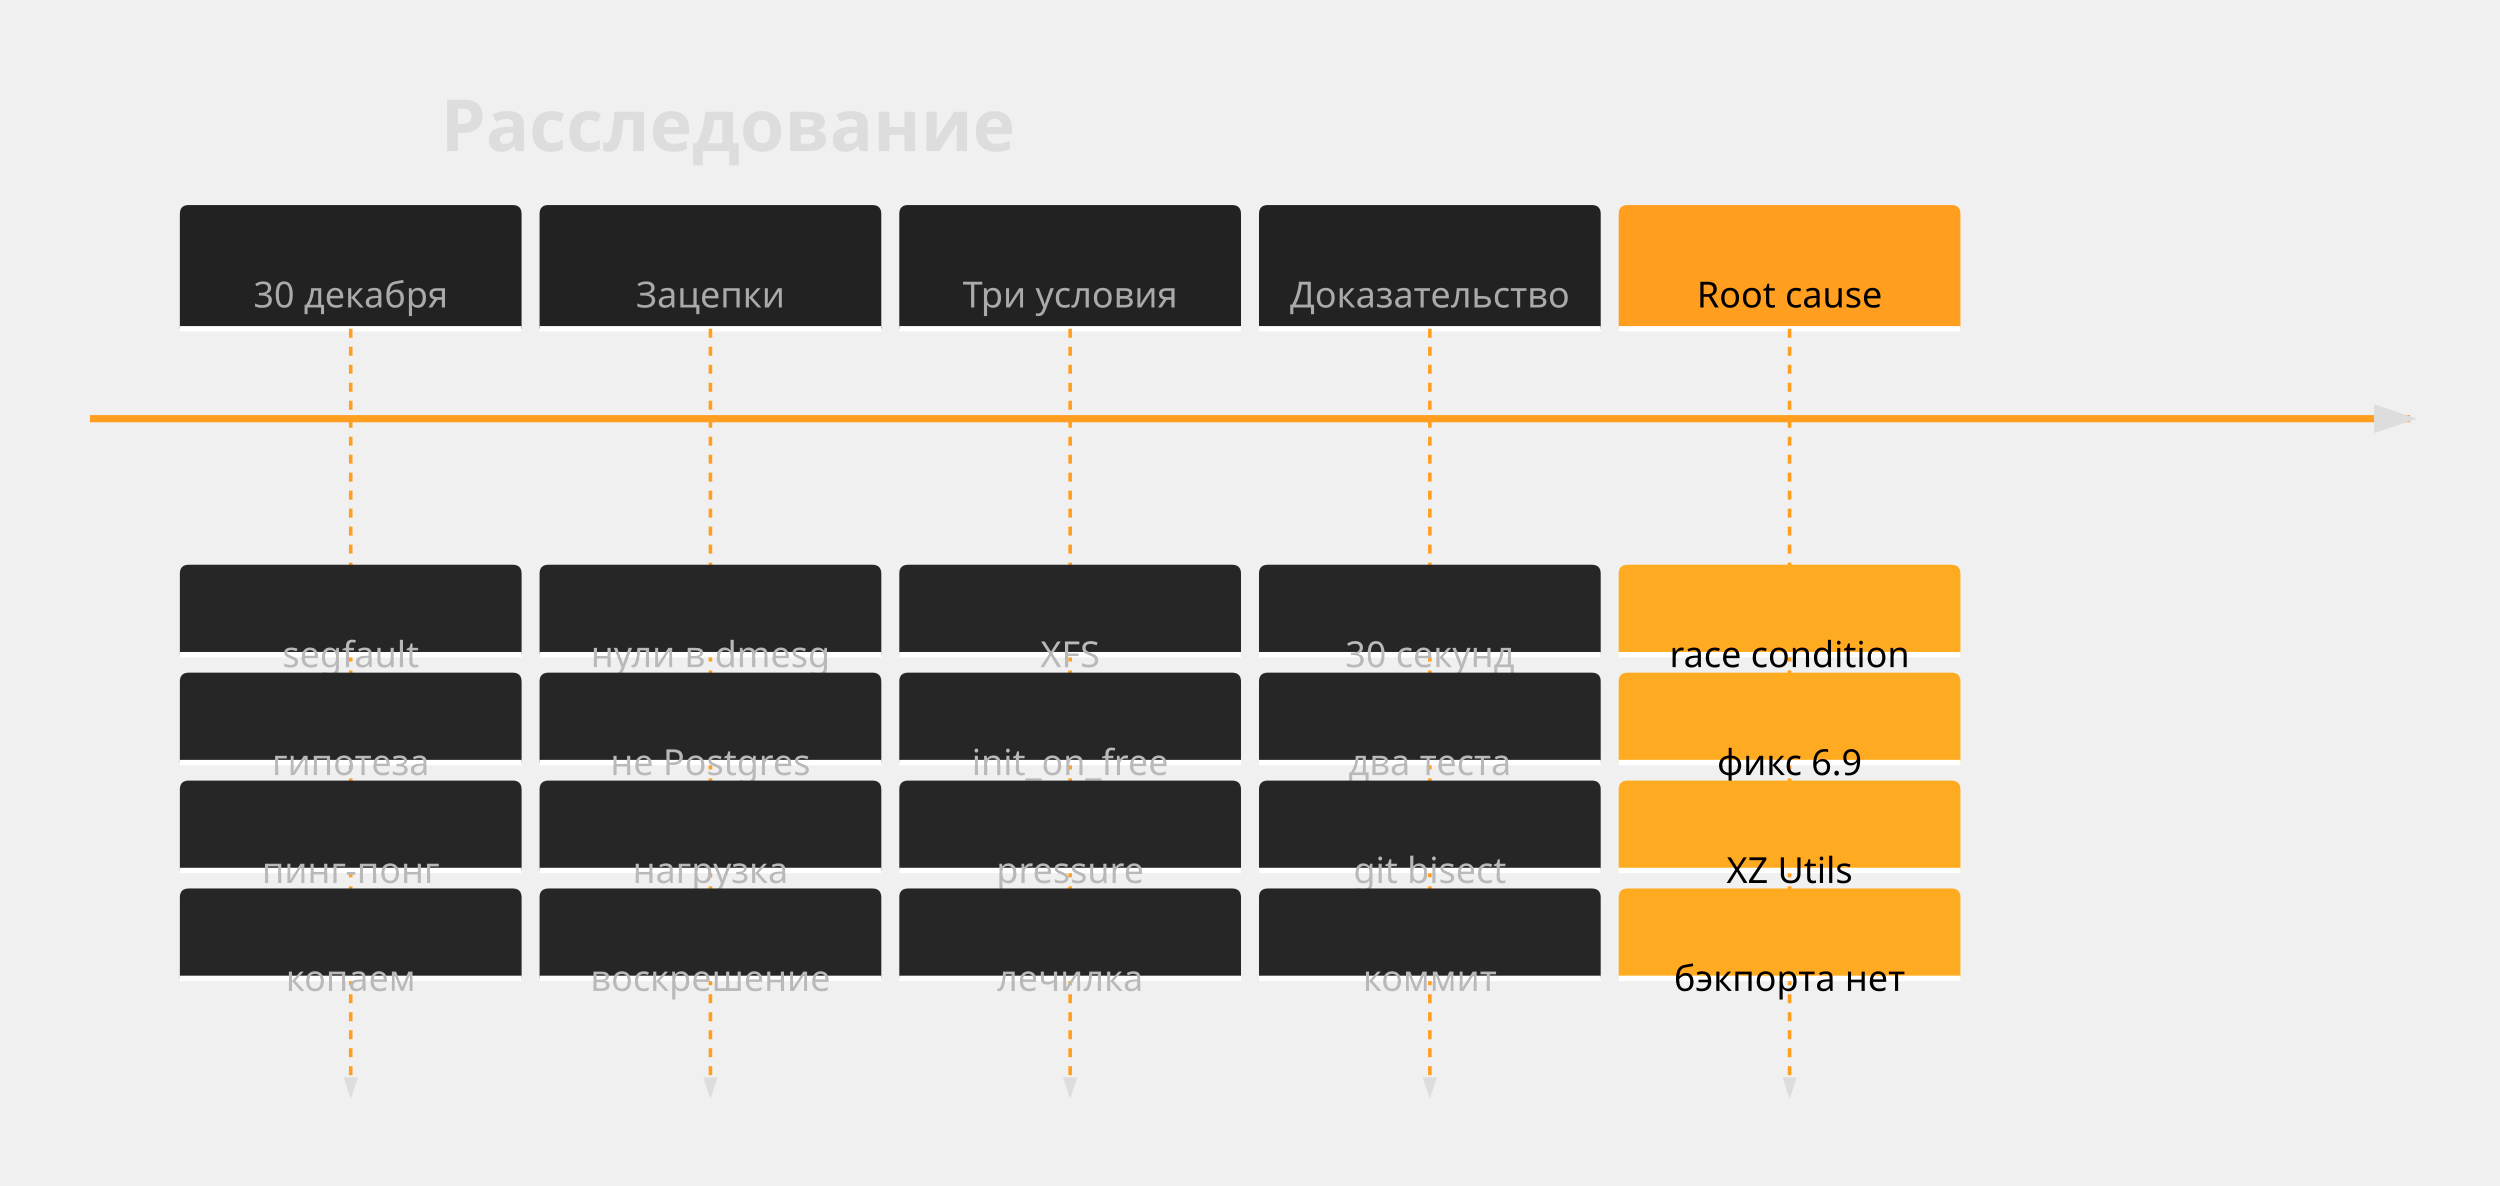
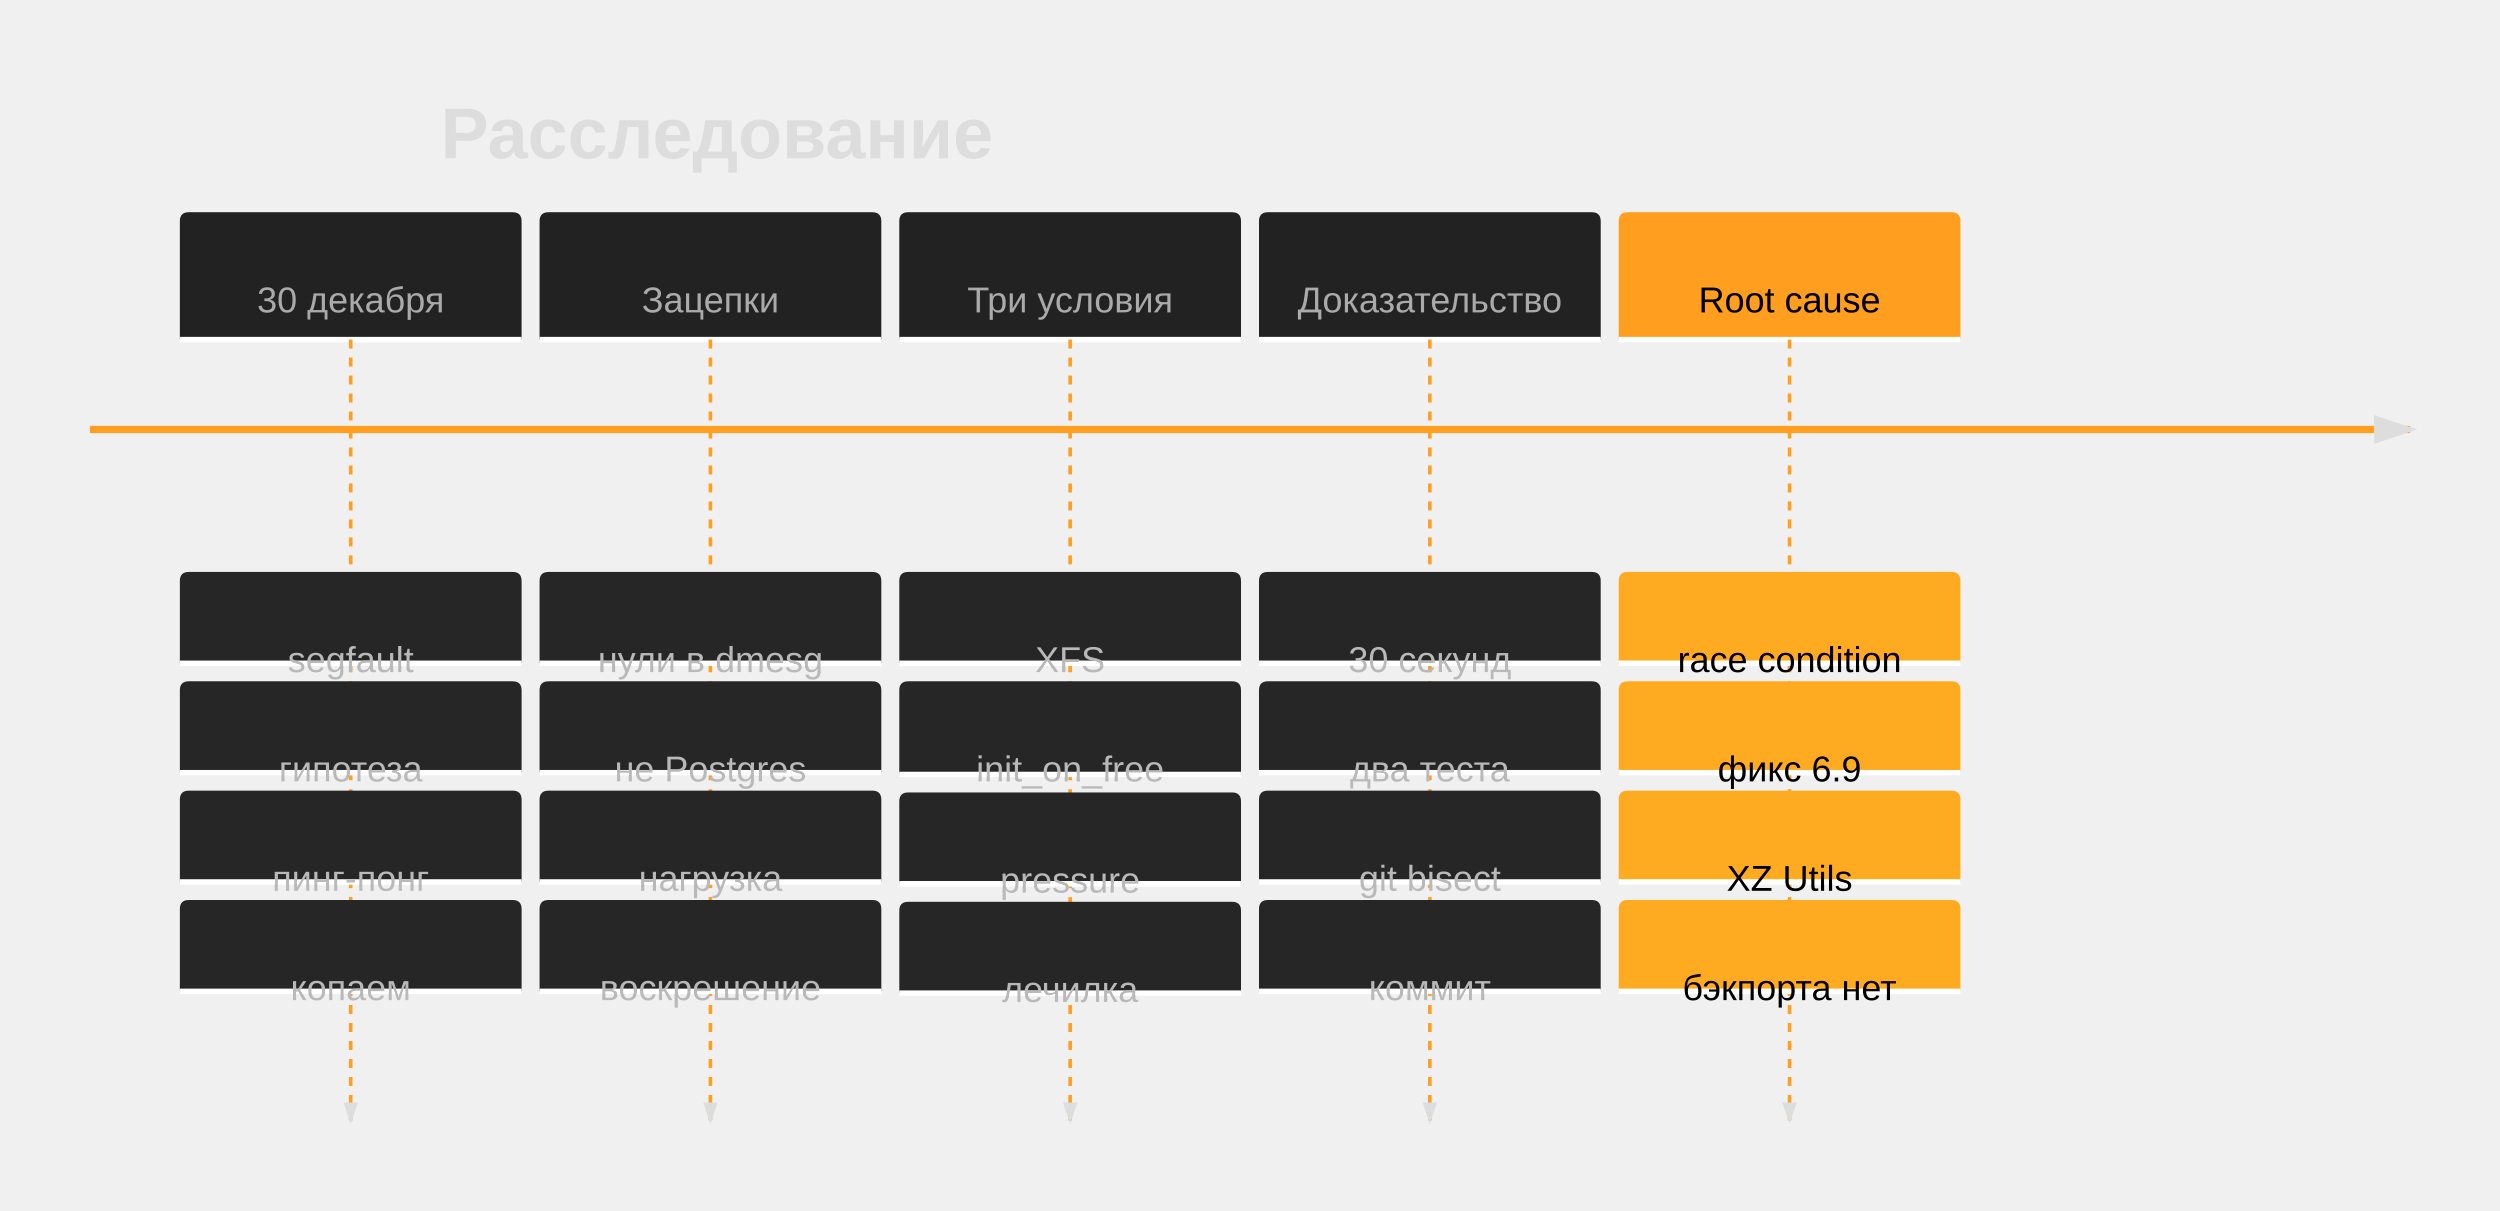
- <svg xmlns="http://www.w3.org/2000/svg" id="my-svg" width="100%" style="max-width: 1390px; background-color: transparent;" viewBox="100 -64 1390 659" role="graphics-document document" aria-roledescription="timeline">
-   <style>#my-svg{font-family:verdana;font-size:20px;fill:#ddd;}@keyframes edge-animation-frame{from{stroke-dashoffset:0;}}@keyframes dash{to{stroke-dashoffset:0;}}#my-svg .edge-animation-slow{stroke-dasharray:9,5!important;stroke-dashoffset:900;animation:dash 50s linear infinite;stroke-linecap:round;}#my-svg .edge-animation-fast{stroke-dasharray:9,5!important;stroke-dashoffset:900;animation:dash 20s linear infinite;stroke-linecap:round;}#my-svg .error-icon{fill:#111111;}#my-svg .error-text{fill:#fff;stroke:#fff;}#my-svg .edge-thickness-normal{stroke-width:1px;}#my-svg .edge-thickness-thick{stroke-width:3.5px;}#my-svg .edge-pattern-solid{stroke-dasharray:0;}#my-svg .edge-thickness-invisible{stroke-width:0;fill:none;}#my-svg .edge-pattern-dashed{stroke-dasharray:3;}#my-svg .edge-pattern-dotted{stroke-dasharray:2;}#my-svg .marker{fill:#ff9e1f;stroke:#ff9e1f;}#my-svg .marker.cross{stroke:#ff9e1f;}#my-svg svg{font-family:verdana;font-size:20px;}#my-svg p{margin:0;}#my-svg .edge{stroke-width:3;}#my-svg .section--1 rect,#my-svg .section--1 path,#my-svg .section--1 circle,#my-svg .section--1 path{fill:#222;}#my-svg .section--1 text{fill:#aaa;}#my-svg .node-icon--1{font-size:40px;color:#aaa;}#my-svg .section-edge--1{stroke:#222;}#my-svg .edge-depth--1{stroke-width:17;}#my-svg .section--1 line{stroke:#ffffff;stroke-width:3;}#my-svg .lineWrapper line{stroke:#aaa;}#my-svg .disabled,#my-svg .disabled circle,#my-svg .disabled text{fill:#111111;}#my-svg .disabled text{fill:#333;}#my-svg .section-0 rect,#my-svg .section-0 path,#my-svg .section-0 circle,#my-svg .section-0 path{fill:#222;}#my-svg .section-0 text{fill:#aaa;}#my-svg .node-icon-0{font-size:40px;color:#aaa;}#my-svg .section-edge-0{stroke:#222;}#my-svg .edge-depth-0{stroke-width:14;}#my-svg .section-0 line{stroke:#ffffff;stroke-width:3;}#my-svg .lineWrapper line{stroke:#aaa;}#my-svg .disabled,#my-svg .disabled circle,#my-svg .disabled text{fill:#111111;}#my-svg .disabled text{fill:#333;}#my-svg .section-1 rect,#my-svg .section-1 path,#my-svg .section-1 circle,#my-svg .section-1 path{fill:#222;}#my-svg .section-1 text{fill:#aaa;}#my-svg .node-icon-1{font-size:40px;color:#aaa;}#my-svg .section-edge-1{stroke:#222;}#my-svg .edge-depth-1{stroke-width:11;}#my-svg .section-1 line{stroke:#ffffff;stroke-width:3;}#my-svg .lineWrapper line{stroke:#aaa;}#my-svg .disabled,#my-svg .disabled circle,#my-svg .disabled text{fill:#111111;}#my-svg .disabled text{fill:#333;}#my-svg .section-2 rect,#my-svg .section-2 path,#my-svg .section-2 circle,#my-svg .section-2 path{fill:#222;}#my-svg .section-2 text{fill:#aaa;}#my-svg .node-icon-2{font-size:40px;color:#aaa;}#my-svg .section-edge-2{stroke:#222;}#my-svg .edge-depth-2{stroke-width:8;}#my-svg .section-2 line{stroke:#ffffff;stroke-width:3;}#my-svg .lineWrapper line{stroke:#aaa;}#my-svg .disabled,#my-svg .disabled circle,#my-svg .disabled text{fill:#111111;}#my-svg .disabled text{fill:#333;}#my-svg .section-3 rect,#my-svg .section-3 path,#my-svg .section-3 circle,#my-svg .section-3 path{fill:#ff9e1f;}#my-svg .section-3 text{fill:#000;}#my-svg .node-icon-3{font-size:40px;color:#000;}#my-svg .section-edge-3{stroke:#ff9e1f;}#my-svg .edge-depth-3{stroke-width:5;}#my-svg .section-3 line{stroke:#ffffff;stroke-width:3;}#my-svg .lineWrapper line{stroke:#000;}#my-svg .disabled,#my-svg .disabled circle,#my-svg .disabled text{fill:#111111;}#my-svg .disabled text{fill:#333;}#my-svg .section-4 rect,#my-svg .section-4 path,#my-svg .section-4 circle,#my-svg .section-4 path{fill:transparent;}#my-svg .section-4 text{fill:transparent;}#my-svg .node-icon-4{font-size:40px;color:transparent;}#my-svg .section-edge-4{stroke:transparent;}#my-svg .edge-depth-4{stroke-width:2;}#my-svg .section-4 line{stroke:rgba(255, 255, 255, 0);stroke-width:3;}#my-svg .lineWrapper line{stroke:transparent;}#my-svg .disabled,#my-svg .disabled circle,#my-svg .disabled text{fill:#111111;}#my-svg .disabled text{fill:#333;}#my-svg .section-5 rect,#my-svg .section-5 path,#my-svg .section-5 circle,#my-svg .section-5 path{fill:transparent;}#my-svg .section-5 text{fill:transparent;}#my-svg .node-icon-5{font-size:40px;color:transparent;}#my-svg .section-edge-5{stroke:transparent;}#my-svg .edge-depth-5{stroke-width:-1;}#my-svg .section-5 line{stroke:rgba(255, 255, 255, 0);stroke-width:3;}#my-svg .lineWrapper line{stroke:transparent;}#my-svg .disabled,#my-svg .disabled circle,#my-svg .disabled text{fill:#111111;}#my-svg .disabled text{fill:#333;}#my-svg .section-6 rect,#my-svg .section-6 path,#my-svg .section-6 circle,#my-svg .section-6 path{fill:transparent;}#my-svg .section-6 text{fill:transparent;}#my-svg .node-icon-6{font-size:40px;color:transparent;}#my-svg .section-edge-6{stroke:transparent;}#my-svg .edge-depth-6{stroke-width:-4;}#my-svg .section-6 line{stroke:rgba(255, 255, 255, 0);stroke-width:3;}#my-svg .lineWrapper line{stroke:transparent;}#my-svg .disabled,#my-svg .disabled circle,#my-svg .disabled text{fill:#111111;}#my-svg .disabled text{fill:#333;}#my-svg .section-7 rect,#my-svg .section-7 path,#my-svg .section-7 circle,#my-svg .section-7 path{fill:transparent;}#my-svg .section-7 text{fill:transparent;}#my-svg .node-icon-7{font-size:40px;color:transparent;}#my-svg .section-edge-7{stroke:transparent;}#my-svg .edge-depth-7{stroke-width:-7;}#my-svg .section-7 line{stroke:rgba(255, 255, 255, 0);stroke-width:3;}#my-svg .lineWrapper line{stroke:transparent;}#my-svg .disabled,#my-svg .disabled circle,#my-svg .disabled text{fill:#111111;}#my-svg .disabled text{fill:#333;}#my-svg .section-8 rect,#my-svg .section-8 path,#my-svg .section-8 circle,#my-svg .section-8 path{fill:transparent;}#my-svg .section-8 text{fill:transparent;}#my-svg .node-icon-8{font-size:40px;color:transparent;}#my-svg .section-edge-8{stroke:transparent;}#my-svg .edge-depth-8{stroke-width:-10;}#my-svg .section-8 line{stroke:rgba(255, 255, 255, 0);stroke-width:3;}#my-svg .lineWrapper line{stroke:transparent;}#my-svg .disabled,#my-svg .disabled circle,#my-svg .disabled text{fill:#111111;}#my-svg .disabled text{fill:#333;}#my-svg .section-9 rect,#my-svg .section-9 path,#my-svg .section-9 circle,#my-svg .section-9 path{fill:transparent;}#my-svg .section-9 text{fill:transparent;}#my-svg .node-icon-9{font-size:40px;color:transparent;}#my-svg .section-edge-9{stroke:transparent;}#my-svg .edge-depth-9{stroke-width:-13;}#my-svg .section-9 line{stroke:rgba(255, 255, 255, 0);stroke-width:3;}#my-svg .lineWrapper line{stroke:transparent;}#my-svg .disabled,#my-svg .disabled circle,#my-svg .disabled text{fill:#111111;}#my-svg .disabled text{fill:#333;}#my-svg .section-10 rect,#my-svg .section-10 path,#my-svg .section-10 circle,#my-svg .section-10 path{fill:transparent;}#my-svg .section-10 text{fill:#ff9e1f;}#my-svg .node-icon-10{font-size:40px;color:#ff9e1f;}#my-svg .section-edge-10{stroke:transparent;}#my-svg .edge-depth-10{stroke-width:-16;}#my-svg .section-10 line{stroke:rgba(255, 255, 255, 0);stroke-width:3;}#my-svg .lineWrapper line{stroke:#ff9e1f;}#my-svg .disabled,#my-svg .disabled circle,#my-svg .disabled text{fill:#111111;}#my-svg .disabled text{fill:#333;}#my-svg .section--1[data-look="neo"] rect,#my-svg .section--1[data-look="neo"] path,#my-svg .section--1[data-look="neo"] circle{fill:#111111;stroke:url(#my-svg-gradient);stroke-width:2;}#my-svg .section--1[data-look="neo"] line{stroke:url(#my-svg-gradient);stroke-width:2;}#my-svg .section-0[data-look="neo"] rect,#my-svg .section-0[data-look="neo"] path,#my-svg .section-0[data-look="neo"] circle{fill:#111111;stroke:url(#my-svg-gradient);stroke-width:2;}#my-svg .section-0[data-look="neo"] line{stroke:url(#my-svg-gradient);stroke-width:2;}#my-svg .section-1[data-look="neo"] rect,#my-svg .section-1[data-look="neo"] path,#my-svg .section-1[data-look="neo"] circle{fill:#111111;stroke:url(#my-svg-gradient);stroke-width:2;}#my-svg .section-1[data-look="neo"] line{stroke:url(#my-svg-gradient);stroke-width:2;}#my-svg .section-2[data-look="neo"] rect,#my-svg .section-2[data-look="neo"] path,#my-svg .section-2[data-look="neo"] circle{fill:#111111;stroke:url(#my-svg-gradient);stroke-width:2;}#my-svg .section-2[data-look="neo"] line{stroke:url(#my-svg-gradient);stroke-width:2;}#my-svg .section-3[data-look="neo"] rect,#my-svg .section-3[data-look="neo"] path,#my-svg .section-3[data-look="neo"] circle{fill:#111111;stroke:url(#my-svg-gradient);stroke-width:2;}#my-svg .section-3[data-look="neo"] line{stroke:url(#my-svg-gradient);stroke-width:2;}#my-svg .section-4[data-look="neo"] rect,#my-svg .section-4[data-look="neo"] path,#my-svg .section-4[data-look="neo"] circle{fill:#111111;stroke:url(#my-svg-gradient);stroke-width:2;}#my-svg .section-4[data-look="neo"] line{stroke:url(#my-svg-gradient);stroke-width:2;}#my-svg .section-5[data-look="neo"] rect,#my-svg .section-5[data-look="neo"] path,#my-svg .section-5[data-look="neo"] circle{fill:#111111;stroke:url(#my-svg-gradient);stroke-width:2;}#my-svg .section-5[data-look="neo"] line{stroke:url(#my-svg-gradient);stroke-width:2;}#my-svg .section-6[data-look="neo"] rect,#my-svg .section-6[data-look="neo"] path,#my-svg .section-6[data-look="neo"] circle{fill:#111111;stroke:url(#my-svg-gradient);stroke-width:2;}#my-svg .section-6[data-look="neo"] line{stroke:url(#my-svg-gradient);stroke-width:2;}#my-svg .section-7[data-look="neo"] rect,#my-svg .section-7[data-look="neo"] path,#my-svg .section-7[data-look="neo"] circle{fill:#111111;stroke:url(#my-svg-gradient);stroke-width:2;}#my-svg .section-7[data-look="neo"] line{stroke:url(#my-svg-gradient);stroke-width:2;}#my-svg .section-8[data-look="neo"] rect,#my-svg .section-8[data-look="neo"] path,#my-svg .section-8[data-look="neo"] circle{fill:#111111;stroke:url(#my-svg-gradient);stroke-width:2;}#my-svg .section-8[data-look="neo"] line{stroke:url(#my-svg-gradient);stroke-width:2;}#my-svg .section-9[data-look="neo"] rect,#my-svg .section-9[data-look="neo"] path,#my-svg .section-9[data-look="neo"] circle{fill:#111111;stroke:url(#my-svg-gradient);stroke-width:2;}#my-svg .section-9[data-look="neo"] line{stroke:url(#my-svg-gradient);stroke-width:2;}#my-svg .section-10[data-look="neo"] rect,#my-svg .section-10[data-look="neo"] path,#my-svg .section-10[data-look="neo"] circle{fill:#111111;stroke:url(#my-svg-gradient);stroke-width:2;}#my-svg .section-10[data-look="neo"] line{stroke:url(#my-svg-gradient);stroke-width:2;}#my-svg .section-root rect,#my-svg .section-root path,#my-svg .section-root circle{fill:hsl(34.018, 100%, 81.078%);}#my-svg .section-root text{fill:black;}#my-svg .icon-container{height:100%;display:flex;justify-content:center;align-items:center;}#my-svg .edge{fill:none;}#my-svg .eventWrapper{filter:brightness(120%);}#my-svg .node .neo-node{stroke:#ff9e1f;}#my-svg [data-look="neo"].node rect,#my-svg [data-look="neo"].cluster rect,#my-svg [data-look="neo"].node polygon{stroke:url(#my-svg-gradient);filter:drop-shadow( 1px 2px 2px rgba(185,185,185,1));}#my-svg [data-look="neo"].node path{stroke:url(#my-svg-gradient);stroke-width:1px;}#my-svg [data-look="neo"].node .outer-path{filter:drop-shadow( 1px 2px 2px rgba(185,185,185,1));}#my-svg [data-look="neo"].node .neo-line path{stroke:#ff9e1f;filter:none;}#my-svg [data-look="neo"].node circle{stroke:url(#my-svg-gradient);filter:drop-shadow( 1px 2px 2px rgba(185,185,185,1));}#my-svg [data-look="neo"].node circle .state-start{fill:#000000;}#my-svg [data-look="neo"].icon-shape .icon{fill:url(#my-svg-gradient);filter:drop-shadow( 1px 2px 2px rgba(185,185,185,1));}#my-svg [data-look="neo"].icon-shape .icon-neo path{stroke:url(#my-svg-gradient);filter:drop-shadow( 1px 2px 2px rgba(185,185,185,1));}#my-svg :root{--mermaid-font-family:"trebuchet ms",verdana,arial,sans-serif;}</style>
+ <svg xmlns="http://www.w3.org/2000/svg" id="my-svg" width="100%" style="max-width: 1390px; background-color: transparent;" viewBox="100 -68 1390 673" role="graphics-document document" aria-roledescription="timeline">
+   <style>#my-svg{font-family:arial;font-size:20px;fill:#ddd;}@keyframes edge-animation-frame{from{stroke-dashoffset:0;}}@keyframes dash{to{stroke-dashoffset:0;}}#my-svg .edge-animation-slow{stroke-dasharray:9,5!important;stroke-dashoffset:900;animation:dash 50s linear infinite;stroke-linecap:round;}#my-svg .edge-animation-fast{stroke-dasharray:9,5!important;stroke-dashoffset:900;animation:dash 20s linear infinite;stroke-linecap:round;}#my-svg .error-icon{fill:#111111;}#my-svg .error-text{fill:#fff;stroke:#fff;}#my-svg .edge-thickness-normal{stroke-width:1px;}#my-svg .edge-thickness-thick{stroke-width:3.5px;}#my-svg .edge-pattern-solid{stroke-dasharray:0;}#my-svg .edge-thickness-invisible{stroke-width:0;fill:none;}#my-svg .edge-pattern-dashed{stroke-dasharray:3;}#my-svg .edge-pattern-dotted{stroke-dasharray:2;}#my-svg .marker{fill:#ff9e1f;stroke:#ff9e1f;}#my-svg .marker.cross{stroke:#ff9e1f;}#my-svg svg{font-family:arial;font-size:20px;}#my-svg p{margin:0;}#my-svg .edge{stroke-width:3;}#my-svg .section--1 rect,#my-svg .section--1 path,#my-svg .section--1 circle,#my-svg .section--1 path{fill:#222;}#my-svg .section--1 text{fill:#aaa;}#my-svg .node-icon--1{font-size:40px;color:#aaa;}#my-svg .section-edge--1{stroke:#222;}#my-svg .edge-depth--1{stroke-width:17;}#my-svg .section--1 line{stroke:#ffffff;stroke-width:3;}#my-svg .lineWrapper line{stroke:#aaa;}#my-svg .disabled,#my-svg .disabled circle,#my-svg .disabled text{fill:#111111;}#my-svg .disabled text{fill:#333;}#my-svg .section-0 rect,#my-svg .section-0 path,#my-svg .section-0 circle,#my-svg .section-0 path{fill:#222;}#my-svg .section-0 text{fill:#aaa;}#my-svg .node-icon-0{font-size:40px;color:#aaa;}#my-svg .section-edge-0{stroke:#222;}#my-svg .edge-depth-0{stroke-width:14;}#my-svg .section-0 line{stroke:#ffffff;stroke-width:3;}#my-svg .lineWrapper line{stroke:#aaa;}#my-svg .disabled,#my-svg .disabled circle,#my-svg .disabled text{fill:#111111;}#my-svg .disabled text{fill:#333;}#my-svg .section-1 rect,#my-svg .section-1 path,#my-svg .section-1 circle,#my-svg .section-1 path{fill:#222;}#my-svg .section-1 text{fill:#aaa;}#my-svg .node-icon-1{font-size:40px;color:#aaa;}#my-svg .section-edge-1{stroke:#222;}#my-svg .edge-depth-1{stroke-width:11;}#my-svg .section-1 line{stroke:#ffffff;stroke-width:3;}#my-svg .lineWrapper line{stroke:#aaa;}#my-svg .disabled,#my-svg .disabled circle,#my-svg .disabled text{fill:#111111;}#my-svg .disabled text{fill:#333;}#my-svg .section-2 rect,#my-svg .section-2 path,#my-svg .section-2 circle,#my-svg .section-2 path{fill:#222;}#my-svg .section-2 text{fill:#aaa;}#my-svg .node-icon-2{font-size:40px;color:#aaa;}#my-svg .section-edge-2{stroke:#222;}#my-svg .edge-depth-2{stroke-width:8;}#my-svg .section-2 line{stroke:#ffffff;stroke-width:3;}#my-svg .lineWrapper line{stroke:#aaa;}#my-svg .disabled,#my-svg .disabled circle,#my-svg .disabled text{fill:#111111;}#my-svg .disabled text{fill:#333;}#my-svg .section-3 rect,#my-svg .section-3 path,#my-svg .section-3 circle,#my-svg .section-3 path{fill:#ff9e1f;}#my-svg .section-3 text{fill:#000;}#my-svg .node-icon-3{font-size:40px;color:#000;}#my-svg .section-edge-3{stroke:#ff9e1f;}#my-svg .edge-depth-3{stroke-width:5;}#my-svg .section-3 line{stroke:#ffffff;stroke-width:3;}#my-svg .lineWrapper line{stroke:#000;}#my-svg .disabled,#my-svg .disabled circle,#my-svg .disabled text{fill:#111111;}#my-svg .disabled text{fill:#333;}#my-svg .section-4 rect,#my-svg .section-4 path,#my-svg .section-4 circle,#my-svg .section-4 path{fill:transparent;}#my-svg .section-4 text{fill:transparent;}#my-svg .node-icon-4{font-size:40px;color:transparent;}#my-svg .section-edge-4{stroke:transparent;}#my-svg .edge-depth-4{stroke-width:2;}#my-svg .section-4 line{stroke:rgba(255, 255, 255, 0);stroke-width:3;}#my-svg .lineWrapper line{stroke:transparent;}#my-svg .disabled,#my-svg .disabled circle,#my-svg .disabled text{fill:#111111;}#my-svg .disabled text{fill:#333;}#my-svg .section-5 rect,#my-svg .section-5 path,#my-svg .section-5 circle,#my-svg .section-5 path{fill:transparent;}#my-svg .section-5 text{fill:transparent;}#my-svg .node-icon-5{font-size:40px;color:transparent;}#my-svg .section-edge-5{stroke:transparent;}#my-svg .edge-depth-5{stroke-width:-1;}#my-svg .section-5 line{stroke:rgba(255, 255, 255, 0);stroke-width:3;}#my-svg .lineWrapper line{stroke:transparent;}#my-svg .disabled,#my-svg .disabled circle,#my-svg .disabled text{fill:#111111;}#my-svg .disabled text{fill:#333;}#my-svg .section-6 rect,#my-svg .section-6 path,#my-svg .section-6 circle,#my-svg .section-6 path{fill:transparent;}#my-svg .section-6 text{fill:transparent;}#my-svg .node-icon-6{font-size:40px;color:transparent;}#my-svg .section-edge-6{stroke:transparent;}#my-svg .edge-depth-6{stroke-width:-4;}#my-svg .section-6 line{stroke:rgba(255, 255, 255, 0);stroke-width:3;}#my-svg .lineWrapper line{stroke:transparent;}#my-svg .disabled,#my-svg .disabled circle,#my-svg .disabled text{fill:#111111;}#my-svg .disabled text{fill:#333;}#my-svg .section-7 rect,#my-svg .section-7 path,#my-svg .section-7 circle,#my-svg .section-7 path{fill:transparent;}#my-svg .section-7 text{fill:transparent;}#my-svg .node-icon-7{font-size:40px;color:transparent;}#my-svg .section-edge-7{stroke:transparent;}#my-svg .edge-depth-7{stroke-width:-7;}#my-svg .section-7 line{stroke:rgba(255, 255, 255, 0);stroke-width:3;}#my-svg .lineWrapper line{stroke:transparent;}#my-svg .disabled,#my-svg .disabled circle,#my-svg .disabled text{fill:#111111;}#my-svg .disabled text{fill:#333;}#my-svg .section-8 rect,#my-svg .section-8 path,#my-svg .section-8 circle,#my-svg .section-8 path{fill:transparent;}#my-svg .section-8 text{fill:transparent;}#my-svg .node-icon-8{font-size:40px;color:transparent;}#my-svg .section-edge-8{stroke:transparent;}#my-svg .edge-depth-8{stroke-width:-10;}#my-svg .section-8 line{stroke:rgba(255, 255, 255, 0);stroke-width:3;}#my-svg .lineWrapper line{stroke:transparent;}#my-svg .disabled,#my-svg .disabled circle,#my-svg .disabled text{fill:#111111;}#my-svg .disabled text{fill:#333;}#my-svg .section-9 rect,#my-svg .section-9 path,#my-svg .section-9 circle,#my-svg .section-9 path{fill:transparent;}#my-svg .section-9 text{fill:transparent;}#my-svg .node-icon-9{font-size:40px;color:transparent;}#my-svg .section-edge-9{stroke:transparent;}#my-svg .edge-depth-9{stroke-width:-13;}#my-svg .section-9 line{stroke:rgba(255, 255, 255, 0);stroke-width:3;}#my-svg .lineWrapper line{stroke:transparent;}#my-svg .disabled,#my-svg .disabled circle,#my-svg .disabled text{fill:#111111;}#my-svg .disabled text{fill:#333;}#my-svg .section-10 rect,#my-svg .section-10 path,#my-svg .section-10 circle,#my-svg .section-10 path{fill:transparent;}#my-svg .section-10 text{fill:#ff9e1f;}#my-svg .node-icon-10{font-size:40px;color:#ff9e1f;}#my-svg .section-edge-10{stroke:transparent;}#my-svg .edge-depth-10{stroke-width:-16;}#my-svg .section-10 line{stroke:rgba(255, 255, 255, 0);stroke-width:3;}#my-svg .lineWrapper line{stroke:#ff9e1f;}#my-svg .disabled,#my-svg .disabled circle,#my-svg .disabled text{fill:#111111;}#my-svg .disabled text{fill:#333;}#my-svg .section--1[data-look="neo"] rect,#my-svg .section--1[data-look="neo"] path,#my-svg .section--1[data-look="neo"] circle{fill:#111111;stroke:url(#my-svg-gradient);stroke-width:2;}#my-svg .section--1[data-look="neo"] line{stroke:url(#my-svg-gradient);stroke-width:2;}#my-svg .section-0[data-look="neo"] rect,#my-svg .section-0[data-look="neo"] path,#my-svg .section-0[data-look="neo"] circle{fill:#111111;stroke:url(#my-svg-gradient);stroke-width:2;}#my-svg .section-0[data-look="neo"] line{stroke:url(#my-svg-gradient);stroke-width:2;}#my-svg .section-1[data-look="neo"] rect,#my-svg .section-1[data-look="neo"] path,#my-svg .section-1[data-look="neo"] circle{fill:#111111;stroke:url(#my-svg-gradient);stroke-width:2;}#my-svg .section-1[data-look="neo"] line{stroke:url(#my-svg-gradient);stroke-width:2;}#my-svg .section-2[data-look="neo"] rect,#my-svg .section-2[data-look="neo"] path,#my-svg .section-2[data-look="neo"] circle{fill:#111111;stroke:url(#my-svg-gradient);stroke-width:2;}#my-svg .section-2[data-look="neo"] line{stroke:url(#my-svg-gradient);stroke-width:2;}#my-svg .section-3[data-look="neo"] rect,#my-svg .section-3[data-look="neo"] path,#my-svg .section-3[data-look="neo"] circle{fill:#111111;stroke:url(#my-svg-gradient);stroke-width:2;}#my-svg .section-3[data-look="neo"] line{stroke:url(#my-svg-gradient);stroke-width:2;}#my-svg .section-4[data-look="neo"] rect,#my-svg .section-4[data-look="neo"] path,#my-svg .section-4[data-look="neo"] circle{fill:#111111;stroke:url(#my-svg-gradient);stroke-width:2;}#my-svg .section-4[data-look="neo"] line{stroke:url(#my-svg-gradient);stroke-width:2;}#my-svg .section-5[data-look="neo"] rect,#my-svg .section-5[data-look="neo"] path,#my-svg .section-5[data-look="neo"] circle{fill:#111111;stroke:url(#my-svg-gradient);stroke-width:2;}#my-svg .section-5[data-look="neo"] line{stroke:url(#my-svg-gradient);stroke-width:2;}#my-svg .section-6[data-look="neo"] rect,#my-svg .section-6[data-look="neo"] path,#my-svg .section-6[data-look="neo"] circle{fill:#111111;stroke:url(#my-svg-gradient);stroke-width:2;}#my-svg .section-6[data-look="neo"] line{stroke:url(#my-svg-gradient);stroke-width:2;}#my-svg .section-7[data-look="neo"] rect,#my-svg .section-7[data-look="neo"] path,#my-svg .section-7[data-look="neo"] circle{fill:#111111;stroke:url(#my-svg-gradient);stroke-width:2;}#my-svg .section-7[data-look="neo"] line{stroke:url(#my-svg-gradient);stroke-width:2;}#my-svg .section-8[data-look="neo"] rect,#my-svg .section-8[data-look="neo"] path,#my-svg .section-8[data-look="neo"] circle{fill:#111111;stroke:url(#my-svg-gradient);stroke-width:2;}#my-svg .section-8[data-look="neo"] line{stroke:url(#my-svg-gradient);stroke-width:2;}#my-svg .section-9[data-look="neo"] rect,#my-svg .section-9[data-look="neo"] path,#my-svg .section-9[data-look="neo"] circle{fill:#111111;stroke:url(#my-svg-gradient);stroke-width:2;}#my-svg .section-9[data-look="neo"] line{stroke:url(#my-svg-gradient);stroke-width:2;}#my-svg .section-10[data-look="neo"] rect,#my-svg .section-10[data-look="neo"] path,#my-svg .section-10[data-look="neo"] circle{fill:#111111;stroke:url(#my-svg-gradient);stroke-width:2;}#my-svg .section-10[data-look="neo"] line{stroke:url(#my-svg-gradient);stroke-width:2;}#my-svg .section-root rect,#my-svg .section-root path,#my-svg .section-root circle{fill:hsl(34.018, 100%, 81.078%);}#my-svg .section-root text{fill:black;}#my-svg .icon-container{height:100%;display:flex;justify-content:center;align-items:center;}#my-svg .edge{fill:none;}#my-svg .eventWrapper{filter:brightness(120%);}#my-svg .node .neo-node{stroke:#ff9e1f;}#my-svg [data-look="neo"].node rect,#my-svg [data-look="neo"].cluster rect,#my-svg [data-look="neo"].node polygon{stroke:url(#my-svg-gradient);filter:drop-shadow( 1px 2px 2px rgba(185,185,185,1));}#my-svg [data-look="neo"].node path{stroke:url(#my-svg-gradient);stroke-width:1px;}#my-svg [data-look="neo"].node .outer-path{filter:drop-shadow( 1px 2px 2px rgba(185,185,185,1));}#my-svg [data-look="neo"].node .neo-line path{stroke:#ff9e1f;filter:none;}#my-svg [data-look="neo"].node circle{stroke:url(#my-svg-gradient);filter:drop-shadow( 1px 2px 2px rgba(185,185,185,1));}#my-svg [data-look="neo"].node circle .state-start{fill:#000000;}#my-svg [data-look="neo"].icon-shape .icon{fill:url(#my-svg-gradient);filter:drop-shadow( 1px 2px 2px rgba(185,185,185,1));}#my-svg [data-look="neo"].icon-shape .icon-neo path{stroke:url(#my-svg-gradient);filter:drop-shadow( 1px 2px 2px rgba(185,185,185,1));}#my-svg :root{--mermaid-font-family:"trebuchet ms",verdana,arial,sans-serif;}</style>
  <g />
  <g />
  <defs>
    <marker id="my-svg-arrowhead" refX="5" refY="2" markerWidth="6" markerHeight="4" orient="auto">
      <path d="M 0,0 V 4 L6,2 Z" />
    </marker>
  </defs>
  <g class="taskWrapper" transform="translate(200, 50)">
    <g class="timeline-node section--1">
      <g>
-         <path id="my-svg-node-0" class="node-bkg node-undefined" d="M0 63.8 v-58.8 q0,-5,5,-5 h180 q5,0,5,5 v63.8 H0 Z" />
-         <line class="node-line--1" x1="0" y1="68.8" x2="190" y2="68.8" />
+         <path id="my-svg-node-0" class="node-bkg node-undefined" d="M0 65.8 v-60.8 q0,-5,5,-5 h180 q5,0,5,5 v65.8 H0 Z" />
+         <line class="node-line--1" x1="0" y1="70.8" x2="190" y2="70.8" />
      </g>
      <g transform="translate(95, 10)">
        <text dy="1em" alignment-baseline="middle" dominant-baseline="middle" text-anchor="middle">
          <tspan x="0" dy="1em">30   декабря</tspan>
        </text>
      </g>
    </g>
  </g>
  <g class="lineWrapper">
-     <line x1="295" y1="118.8" x2="295" y2="545" stroke-width="2" stroke="black" marker-end="url(#my-svg-arrowhead)" stroke-dasharray="5,5" />
+     <line x1="295" y1="120.8" x2="295" y2="555" stroke-width="2" stroke="black" marker-end="url(#my-svg-arrowhead)" stroke-dasharray="5,5" />
  </g>
  <g class="eventWrapper" transform="translate(200, 250)">
    <g class="timeline-node section--1">
      <g>
-         <path id="my-svg-node-1" class="node-bkg node-undefined" d="M0 45 v-40 q0,-5,5,-5 h180 q5,0,5,5 v45 H0 Z" />
-         <line class="node-line--1" x1="0" y1="50" x2="190" y2="50" />
+         <path id="my-svg-node-1" class="node-bkg node-undefined" d="M0 45.8 v-40.8 q0,-5,5,-5 h180 q5,0,5,5 v45.8 H0 Z" />
+         <line class="node-line--1" x1="0" y1="50.8" x2="190" y2="50.8" />
      </g>
      <g transform="translate(95, 10)">
        <text dy="1em" alignment-baseline="middle" dominant-baseline="middle" text-anchor="middle">
          <tspan x="0" dy="1em">segfault</tspan>
        </text>
      </g>
    </g>
  </g>
-   <g class="eventWrapper" transform="translate(200, 310)">
-     <g class="timeline-node section--1">
-       <g>
-         <path id="my-svg-node-2" class="node-bkg node-undefined" d="M0 45 v-40 q0,-5,5,-5 h180 q5,0,5,5 v45 H0 Z" />
-         <line class="node-line--1" x1="0" y1="50" x2="190" y2="50" />
+   <g class="eventWrapper" transform="translate(200, 310.8)">
+     <g class="timeline-node section--1">
+       <g>
+         <path id="my-svg-node-2" class="node-bkg node-undefined" d="M0 45.8 v-40.8 q0,-5,5,-5 h180 q5,0,5,5 v45.8 H0 Z" />
+         <line class="node-line--1" x1="0" y1="50.8" x2="190" y2="50.8" />
      </g>
      <g transform="translate(95, 10)">
        <text dy="1em" alignment-baseline="middle" dominant-baseline="middle" text-anchor="middle">
          <tspan x="0" dy="1em">гипотеза</tspan>
        </text>
      </g>
    </g>
  </g>
-   <g class="eventWrapper" transform="translate(200, 370)">
-     <g class="timeline-node section--1">
-       <g>
-         <path id="my-svg-node-3" class="node-bkg node-undefined" d="M0 45 v-40 q0,-5,5,-5 h180 q5,0,5,5 v45 H0 Z" />
-         <line class="node-line--1" x1="0" y1="50" x2="190" y2="50" />
+   <g class="eventWrapper" transform="translate(200, 371.6)">
+     <g class="timeline-node section--1">
+       <g>
+         <path id="my-svg-node-3" class="node-bkg node-undefined" d="M0 45.8 v-40.8 q0,-5,5,-5 h180 q5,0,5,5 v45.8 H0 Z" />
+         <line class="node-line--1" x1="0" y1="50.8" x2="190" y2="50.8" />
      </g>
      <g transform="translate(95, 10)">
        <text dy="1em" alignment-baseline="middle" dominant-baseline="middle" text-anchor="middle">
          <tspan x="0" dy="1em">пинг-понг</tspan>
        </text>
      </g>
    </g>
  </g>
-   <g class="eventWrapper" transform="translate(200, 430)">
-     <g class="timeline-node section--1">
-       <g>
-         <path id="my-svg-node-4" class="node-bkg node-undefined" d="M0 45 v-40 q0,-5,5,-5 h180 q5,0,5,5 v45 H0 Z" />
-         <line class="node-line--1" x1="0" y1="50" x2="190" y2="50" />
+   <g class="eventWrapper" transform="translate(200, 432.4)">
+     <g class="timeline-node section--1">
+       <g>
+         <path id="my-svg-node-4" class="node-bkg node-undefined" d="M0 45.8 v-40.8 q0,-5,5,-5 h180 q5,0,5,5 v45.8 H0 Z" />
+         <line class="node-line--1" x1="0" y1="50.8" x2="190" y2="50.8" />
      </g>
      <g transform="translate(95, 10)">
        <text dy="1em" alignment-baseline="middle" dominant-baseline="middle" text-anchor="middle">
          <tspan x="0" dy="1em">копаем</tspan>
        </text>
      </g>
    </g>
  </g>
  <g class="taskWrapper" transform="translate(400, 50)">
    <g class="timeline-node section-0">
      <g>
-         <path id="my-svg-node-5" class="node-bkg node-undefined" d="M0 63.8 v-58.8 q0,-5,5,-5 h180 q5,0,5,5 v63.8 H0 Z" />
-         <line class="node-line-0" x1="0" y1="68.8" x2="190" y2="68.8" />
+         <path id="my-svg-node-5" class="node-bkg node-undefined" d="M0 65.8 v-60.8 q0,-5,5,-5 h180 q5,0,5,5 v65.8 H0 Z" />
+         <line class="node-line-0" x1="0" y1="70.8" x2="190" y2="70.8" />
      </g>
      <g transform="translate(95, 10)">
        <text dy="1em" alignment-baseline="middle" dominant-baseline="middle" text-anchor="middle">
          <tspan x="0" dy="1em">Зацепки</tspan>
        </text>
      </g>
    </g>
  </g>
  <g class="lineWrapper">
-     <line x1="495" y1="118.8" x2="495" y2="545" stroke-width="2" stroke="black" marker-end="url(#my-svg-arrowhead)" stroke-dasharray="5,5" />
+     <line x1="495" y1="120.8" x2="495" y2="555" stroke-width="2" stroke="black" marker-end="url(#my-svg-arrowhead)" stroke-dasharray="5,5" />
  </g>
  <g class="eventWrapper" transform="translate(400, 250)">
    <g class="timeline-node section-0">
      <g>
-         <path id="my-svg-node-6" class="node-bkg node-undefined" d="M0 45 v-40 q0,-5,5,-5 h180 q5,0,5,5 v45 H0 Z" />
-         <line class="node-line-0" x1="0" y1="50" x2="190" y2="50" />
+         <path id="my-svg-node-6" class="node-bkg node-undefined" d="M0 45.8 v-40.8 q0,-5,5,-5 h180 q5,0,5,5 v45.8 H0 Z" />
+         <line class="node-line-0" x1="0" y1="50.8" x2="190" y2="50.8" />
      </g>
      <g transform="translate(95, 10)">
        <text dy="1em" alignment-baseline="middle" dominant-baseline="middle" text-anchor="middle">
          <tspan x="0" dy="1em">нули   в   dmesg</tspan>
        </text>
      </g>
    </g>
  </g>
-   <g class="eventWrapper" transform="translate(400, 310)">
-     <g class="timeline-node section-0">
-       <g>
-         <path id="my-svg-node-7" class="node-bkg node-undefined" d="M0 45 v-40 q0,-5,5,-5 h180 q5,0,5,5 v45 H0 Z" />
-         <line class="node-line-0" x1="0" y1="50" x2="190" y2="50" />
+   <g class="eventWrapper" transform="translate(400, 310.8)">
+     <g class="timeline-node section-0">
+       <g>
+         <path id="my-svg-node-7" class="node-bkg node-undefined" d="M0 45.8 v-40.8 q0,-5,5,-5 h180 q5,0,5,5 v45.8 H0 Z" />
+         <line class="node-line-0" x1="0" y1="50.8" x2="190" y2="50.8" />
      </g>
      <g transform="translate(95, 10)">
        <text dy="1em" alignment-baseline="middle" dominant-baseline="middle" text-anchor="middle">
          <tspan x="0" dy="1em">не   Postgres</tspan>
        </text>
      </g>
    </g>
  </g>
-   <g class="eventWrapper" transform="translate(400, 370)">
-     <g class="timeline-node section-0">
-       <g>
-         <path id="my-svg-node-8" class="node-bkg node-undefined" d="M0 45 v-40 q0,-5,5,-5 h180 q5,0,5,5 v45 H0 Z" />
-         <line class="node-line-0" x1="0" y1="50" x2="190" y2="50" />
+   <g class="eventWrapper" transform="translate(400, 371.6)">
+     <g class="timeline-node section-0">
+       <g>
+         <path id="my-svg-node-8" class="node-bkg node-undefined" d="M0 45.8 v-40.8 q0,-5,5,-5 h180 q5,0,5,5 v45.8 H0 Z" />
+         <line class="node-line-0" x1="0" y1="50.8" x2="190" y2="50.8" />
      </g>
      <g transform="translate(95, 10)">
        <text dy="1em" alignment-baseline="middle" dominant-baseline="middle" text-anchor="middle">
          <tspan x="0" dy="1em">нагрузка</tspan>
        </text>
      </g>
    </g>
  </g>
-   <g class="eventWrapper" transform="translate(400, 430)">
-     <g class="timeline-node section-0">
-       <g>
-         <path id="my-svg-node-9" class="node-bkg node-undefined" d="M0 45 v-40 q0,-5,5,-5 h180 q5,0,5,5 v45 H0 Z" />
-         <line class="node-line-0" x1="0" y1="50" x2="190" y2="50" />
+   <g class="eventWrapper" transform="translate(400, 432.4)">
+     <g class="timeline-node section-0">
+       <g>
+         <path id="my-svg-node-9" class="node-bkg node-undefined" d="M0 45.8 v-40.8 q0,-5,5,-5 h180 q5,0,5,5 v45.8 H0 Z" />
+         <line class="node-line-0" x1="0" y1="50.8" x2="190" y2="50.8" />
      </g>
      <g transform="translate(95, 10)">
        <text dy="1em" alignment-baseline="middle" dominant-baseline="middle" text-anchor="middle">
          <tspan x="0" dy="1em">воскрешение</tspan>
        </text>
      </g>
    </g>
  </g>
  <g class="taskWrapper" transform="translate(600, 50)">
    <g class="timeline-node section-1">
      <g>
-         <path id="my-svg-node-10" class="node-bkg node-undefined" d="M0 63.8 v-58.8 q0,-5,5,-5 h180 q5,0,5,5 v63.8 H0 Z" />
-         <line class="node-line-1" x1="0" y1="68.8" x2="190" y2="68.8" />
+         <path id="my-svg-node-10" class="node-bkg node-undefined" d="M0 65.8 v-60.8 q0,-5,5,-5 h180 q5,0,5,5 v65.8 H0 Z" />
+         <line class="node-line-1" x1="0" y1="70.8" x2="190" y2="70.8" />
      </g>
      <g transform="translate(95, 10)">
        <text dy="1em" alignment-baseline="middle" dominant-baseline="middle" text-anchor="middle">
          <tspan x="0" dy="1em">Три   условия</tspan>
        </text>
      </g>
    </g>
  </g>
  <g class="lineWrapper">
-     <line x1="695" y1="118.8" x2="695" y2="545" stroke-width="2" stroke="black" marker-end="url(#my-svg-arrowhead)" stroke-dasharray="5,5" />
+     <line x1="695" y1="120.8" x2="695" y2="555" stroke-width="2" stroke="black" marker-end="url(#my-svg-arrowhead)" stroke-dasharray="5,5" />
  </g>
  <g class="eventWrapper" transform="translate(600, 250)">
    <g class="timeline-node section-1">
      <g>
-         <path id="my-svg-node-11" class="node-bkg node-undefined" d="M0 45 v-40 q0,-5,5,-5 h180 q5,0,5,5 v45 H0 Z" />
-         <line class="node-line-1" x1="0" y1="50" x2="190" y2="50" />
+         <path id="my-svg-node-11" class="node-bkg node-undefined" d="M0 45.8 v-40.8 q0,-5,5,-5 h180 q5,0,5,5 v45.8 H0 Z" />
+         <line class="node-line-1" x1="0" y1="50.8" x2="190" y2="50.8" />
      </g>
      <g transform="translate(95, 10)">
        <text dy="1em" alignment-baseline="middle" dominant-baseline="middle" text-anchor="middle">
          <tspan x="0" dy="1em">XFS</tspan>
        </text>
      </g>
    </g>
  </g>
-   <g class="eventWrapper" transform="translate(600, 310)">
-     <g class="timeline-node section-1">
-       <g>
-         <path id="my-svg-node-12" class="node-bkg node-undefined" d="M0 45 v-40 q0,-5,5,-5 h180 q5,0,5,5 v45 H0 Z" />
-         <line class="node-line-1" x1="0" y1="50" x2="190" y2="50" />
+   <g class="eventWrapper" transform="translate(600, 310.8)">
+     <g class="timeline-node section-1">
+       <g>
+         <path id="my-svg-node-12" class="node-bkg node-undefined" d="M0 46.8 v-41.8 q0,-5,5,-5 h180 q5,0,5,5 v46.8 H0 Z" />
+         <line class="node-line-1" x1="0" y1="51.8" x2="190" y2="51.8" />
      </g>
      <g transform="translate(95, 10)">
        <text dy="1em" alignment-baseline="middle" dominant-baseline="middle" text-anchor="middle">
          <tspan x="0" dy="1em">init_on_free</tspan>
        </text>
      </g>
    </g>
  </g>
-   <g class="eventWrapper" transform="translate(600, 370)">
-     <g class="timeline-node section-1">
-       <g>
-         <path id="my-svg-node-13" class="node-bkg node-undefined" d="M0 45 v-40 q0,-5,5,-5 h180 q5,0,5,5 v45 H0 Z" />
-         <line class="node-line-1" x1="0" y1="50" x2="190" y2="50" />
+   <g class="eventWrapper" transform="translate(600, 372.6)">
+     <g class="timeline-node section-1">
+       <g>
+         <path id="my-svg-node-13" class="node-bkg node-undefined" d="M0 45.8 v-40.8 q0,-5,5,-5 h180 q5,0,5,5 v45.8 H0 Z" />
+         <line class="node-line-1" x1="0" y1="50.8" x2="190" y2="50.8" />
      </g>
      <g transform="translate(95, 10)">
        <text dy="1em" alignment-baseline="middle" dominant-baseline="middle" text-anchor="middle">
          <tspan x="0" dy="1em">pressure</tspan>
        </text>
      </g>
    </g>
  </g>
-   <g class="eventWrapper" transform="translate(600, 430)">
-     <g class="timeline-node section-1">
-       <g>
-         <path id="my-svg-node-14" class="node-bkg node-undefined" d="M0 45 v-40 q0,-5,5,-5 h180 q5,0,5,5 v45 H0 Z" />
-         <line class="node-line-1" x1="0" y1="50" x2="190" y2="50" />
+   <g class="eventWrapper" transform="translate(600, 433.4)">
+     <g class="timeline-node section-1">
+       <g>
+         <path id="my-svg-node-14" class="node-bkg node-undefined" d="M0 45.8 v-40.8 q0,-5,5,-5 h180 q5,0,5,5 v45.8 H0 Z" />
+         <line class="node-line-1" x1="0" y1="50.8" x2="190" y2="50.8" />
      </g>
      <g transform="translate(95, 10)">
        <text dy="1em" alignment-baseline="middle" dominant-baseline="middle" text-anchor="middle">
          <tspan x="0" dy="1em">лечилка</tspan>
        </text>
      </g>
    </g>
  </g>
  <g class="taskWrapper" transform="translate(800, 50)">
    <g class="timeline-node section-2">
      <g>
-         <path id="my-svg-node-15" class="node-bkg node-undefined" d="M0 63.8 v-58.8 q0,-5,5,-5 h180 q5,0,5,5 v63.8 H0 Z" />
-         <line class="node-line-2" x1="0" y1="68.8" x2="190" y2="68.8" />
+         <path id="my-svg-node-15" class="node-bkg node-undefined" d="M0 65.8 v-60.8 q0,-5,5,-5 h180 q5,0,5,5 v65.8 H0 Z" />
+         <line class="node-line-2" x1="0" y1="70.8" x2="190" y2="70.8" />
      </g>
      <g transform="translate(95, 10)">
        <text dy="1em" alignment-baseline="middle" dominant-baseline="middle" text-anchor="middle">
          <tspan x="0" dy="1em">Доказательство</tspan>
        </text>
      </g>
    </g>
  </g>
  <g class="lineWrapper">
-     <line x1="895" y1="118.8" x2="895" y2="545" stroke-width="2" stroke="black" marker-end="url(#my-svg-arrowhead)" stroke-dasharray="5,5" />
+     <line x1="895" y1="120.8" x2="895" y2="555" stroke-width="2" stroke="black" marker-end="url(#my-svg-arrowhead)" stroke-dasharray="5,5" />
  </g>
  <g class="eventWrapper" transform="translate(800, 250)">
    <g class="timeline-node section-2">
      <g>
-         <path id="my-svg-node-16" class="node-bkg node-undefined" d="M0 45 v-40 q0,-5,5,-5 h180 q5,0,5,5 v45 H0 Z" />
-         <line class="node-line-2" x1="0" y1="50" x2="190" y2="50" />
+         <path id="my-svg-node-16" class="node-bkg node-undefined" d="M0 45.8 v-40.8 q0,-5,5,-5 h180 q5,0,5,5 v45.8 H0 Z" />
+         <line class="node-line-2" x1="0" y1="50.8" x2="190" y2="50.8" />
      </g>
      <g transform="translate(95, 10)">
        <text dy="1em" alignment-baseline="middle" dominant-baseline="middle" text-anchor="middle">
          <tspan x="0" dy="1em">30   секунд</tspan>
        </text>
      </g>
    </g>
  </g>
-   <g class="eventWrapper" transform="translate(800, 310)">
-     <g class="timeline-node section-2">
-       <g>
-         <path id="my-svg-node-17" class="node-bkg node-undefined" d="M0 45 v-40 q0,-5,5,-5 h180 q5,0,5,5 v45 H0 Z" />
-         <line class="node-line-2" x1="0" y1="50" x2="190" y2="50" />
+   <g class="eventWrapper" transform="translate(800, 310.8)">
+     <g class="timeline-node section-2">
+       <g>
+         <path id="my-svg-node-17" class="node-bkg node-undefined" d="M0 45.8 v-40.8 q0,-5,5,-5 h180 q5,0,5,5 v45.8 H0 Z" />
+         <line class="node-line-2" x1="0" y1="50.8" x2="190" y2="50.8" />
      </g>
      <g transform="translate(95, 10)">
        <text dy="1em" alignment-baseline="middle" dominant-baseline="middle" text-anchor="middle">
          <tspan x="0" dy="1em">два   теста</tspan>
        </text>
      </g>
    </g>
  </g>
-   <g class="eventWrapper" transform="translate(800, 370)">
-     <g class="timeline-node section-2">
-       <g>
-         <path id="my-svg-node-18" class="node-bkg node-undefined" d="M0 45 v-40 q0,-5,5,-5 h180 q5,0,5,5 v45 H0 Z" />
-         <line class="node-line-2" x1="0" y1="50" x2="190" y2="50" />
+   <g class="eventWrapper" transform="translate(800, 371.6)">
+     <g class="timeline-node section-2">
+       <g>
+         <path id="my-svg-node-18" class="node-bkg node-undefined" d="M0 45.8 v-40.8 q0,-5,5,-5 h180 q5,0,5,5 v45.8 H0 Z" />
+         <line class="node-line-2" x1="0" y1="50.8" x2="190" y2="50.8" />
      </g>
      <g transform="translate(95, 10)">
        <text dy="1em" alignment-baseline="middle" dominant-baseline="middle" text-anchor="middle">
          <tspan x="0" dy="1em">git   bisect</tspan>
        </text>
      </g>
    </g>
  </g>
-   <g class="eventWrapper" transform="translate(800, 430)">
-     <g class="timeline-node section-2">
-       <g>
-         <path id="my-svg-node-19" class="node-bkg node-undefined" d="M0 45 v-40 q0,-5,5,-5 h180 q5,0,5,5 v45 H0 Z" />
-         <line class="node-line-2" x1="0" y1="50" x2="190" y2="50" />
+   <g class="eventWrapper" transform="translate(800, 432.4)">
+     <g class="timeline-node section-2">
+       <g>
+         <path id="my-svg-node-19" class="node-bkg node-undefined" d="M0 45.8 v-40.8 q0,-5,5,-5 h180 q5,0,5,5 v45.8 H0 Z" />
+         <line class="node-line-2" x1="0" y1="50.8" x2="190" y2="50.8" />
      </g>
      <g transform="translate(95, 10)">
        <text dy="1em" alignment-baseline="middle" dominant-baseline="middle" text-anchor="middle">
          <tspan x="0" dy="1em">коммит</tspan>
        </text>
      </g>
    </g>
  </g>
  <g class="taskWrapper" transform="translate(1000, 50)">
    <g class="timeline-node section-3">
      <g>
-         <path id="my-svg-node-20" class="node-bkg node-undefined" d="M0 63.8 v-58.8 q0,-5,5,-5 h180 q5,0,5,5 v63.8 H0 Z" />
-         <line class="node-line-3" x1="0" y1="68.8" x2="190" y2="68.8" />
+         <path id="my-svg-node-20" class="node-bkg node-undefined" d="M0 65.8 v-60.8 q0,-5,5,-5 h180 q5,0,5,5 v65.8 H0 Z" />
+         <line class="node-line-3" x1="0" y1="70.8" x2="190" y2="70.8" />
      </g>
      <g transform="translate(95, 10)">
        <text dy="1em" alignment-baseline="middle" dominant-baseline="middle" text-anchor="middle">
          <tspan x="0" dy="1em">Root   cause</tspan>
        </text>
      </g>
    </g>
  </g>
  <g class="lineWrapper">
-     <line x1="1095" y1="118.8" x2="1095" y2="545" stroke-width="2" stroke="black" marker-end="url(#my-svg-arrowhead)" stroke-dasharray="5,5" />
+     <line x1="1095" y1="120.8" x2="1095" y2="555" stroke-width="2" stroke="black" marker-end="url(#my-svg-arrowhead)" stroke-dasharray="5,5" />
  </g>
  <g class="eventWrapper" transform="translate(1000, 250)">
    <g class="timeline-node section-3">
      <g>
-         <path id="my-svg-node-21" class="node-bkg node-undefined" d="M0 45 v-40 q0,-5,5,-5 h180 q5,0,5,5 v45 H0 Z" />
-         <line class="node-line-3" x1="0" y1="50" x2="190" y2="50" />
+         <path id="my-svg-node-21" class="node-bkg node-undefined" d="M0 45.8 v-40.8 q0,-5,5,-5 h180 q5,0,5,5 v45.8 H0 Z" />
+         <line class="node-line-3" x1="0" y1="50.8" x2="190" y2="50.8" />
      </g>
      <g transform="translate(95, 10)">
        <text dy="1em" alignment-baseline="middle" dominant-baseline="middle" text-anchor="middle">
          <tspan x="0" dy="1em">race   condition</tspan>
        </text>
      </g>
    </g>
  </g>
-   <g class="eventWrapper" transform="translate(1000, 310)">
-     <g class="timeline-node section-3">
-       <g>
-         <path id="my-svg-node-22" class="node-bkg node-undefined" d="M0 45 v-40 q0,-5,5,-5 h180 q5,0,5,5 v45 H0 Z" />
-         <line class="node-line-3" x1="0" y1="50" x2="190" y2="50" />
+   <g class="eventWrapper" transform="translate(1000, 310.8)">
+     <g class="timeline-node section-3">
+       <g>
+         <path id="my-svg-node-22" class="node-bkg node-undefined" d="M0 45.8 v-40.8 q0,-5,5,-5 h180 q5,0,5,5 v45.8 H0 Z" />
+         <line class="node-line-3" x1="0" y1="50.8" x2="190" y2="50.8" />
      </g>
      <g transform="translate(95, 10)">
        <text dy="1em" alignment-baseline="middle" dominant-baseline="middle" text-anchor="middle">
          <tspan x="0" dy="1em">фикс   6.9</tspan>
        </text>
      </g>
    </g>
  </g>
-   <g class="eventWrapper" transform="translate(1000, 370)">
-     <g class="timeline-node section-3">
-       <g>
-         <path id="my-svg-node-23" class="node-bkg node-undefined" d="M0 45 v-40 q0,-5,5,-5 h180 q5,0,5,5 v45 H0 Z" />
-         <line class="node-line-3" x1="0" y1="50" x2="190" y2="50" />
+   <g class="eventWrapper" transform="translate(1000, 371.6)">
+     <g class="timeline-node section-3">
+       <g>
+         <path id="my-svg-node-23" class="node-bkg node-undefined" d="M0 45.8 v-40.8 q0,-5,5,-5 h180 q5,0,5,5 v45.8 H0 Z" />
+         <line class="node-line-3" x1="0" y1="50.8" x2="190" y2="50.8" />
      </g>
      <g transform="translate(95, 10)">
        <text dy="1em" alignment-baseline="middle" dominant-baseline="middle" text-anchor="middle">
          <tspan x="0" dy="1em">XZ   Utils</tspan>
        </text>
      </g>
    </g>
  </g>
-   <g class="eventWrapper" transform="translate(1000, 430)">
-     <g class="timeline-node section-3">
-       <g>
-         <path id="my-svg-node-24" class="node-bkg node-undefined" d="M0 45 v-40 q0,-5,5,-5 h180 q5,0,5,5 v45 H0 Z" />
-         <line class="node-line-3" x1="0" y1="50" x2="190" y2="50" />
+   <g class="eventWrapper" transform="translate(1000, 432.4)">
+     <g class="timeline-node section-3">
+       <g>
+         <path id="my-svg-node-24" class="node-bkg node-undefined" d="M0 45.8 v-40.8 q0,-5,5,-5 h180 q5,0,5,5 v45.8 H0 Z" />
+         <line class="node-line-3" x1="0" y1="50.8" x2="190" y2="50.8" />
      </g>
      <g transform="translate(95, 10)">
        <text dy="1em" alignment-baseline="middle" dominant-baseline="middle" text-anchor="middle">
          <tspan x="0" dy="1em">бэкпорта   нет</tspan>
        </text>
      </g>
    </g>
  </g>
  <text x="345" font-size="4ex" font-weight="bold" y="20">Расследование</text>
  <g class="lineWrapper">
-     <line x1="150" y1="168.8" x2="1440" y2="168.8" stroke-width="4" stroke="black" marker-end="url(#my-svg-arrowhead)" />
+     <line x1="150" y1="170.8" x2="1440" y2="170.8" stroke-width="4" stroke="black" marker-end="url(#my-svg-arrowhead)" />
  </g>
</svg>
